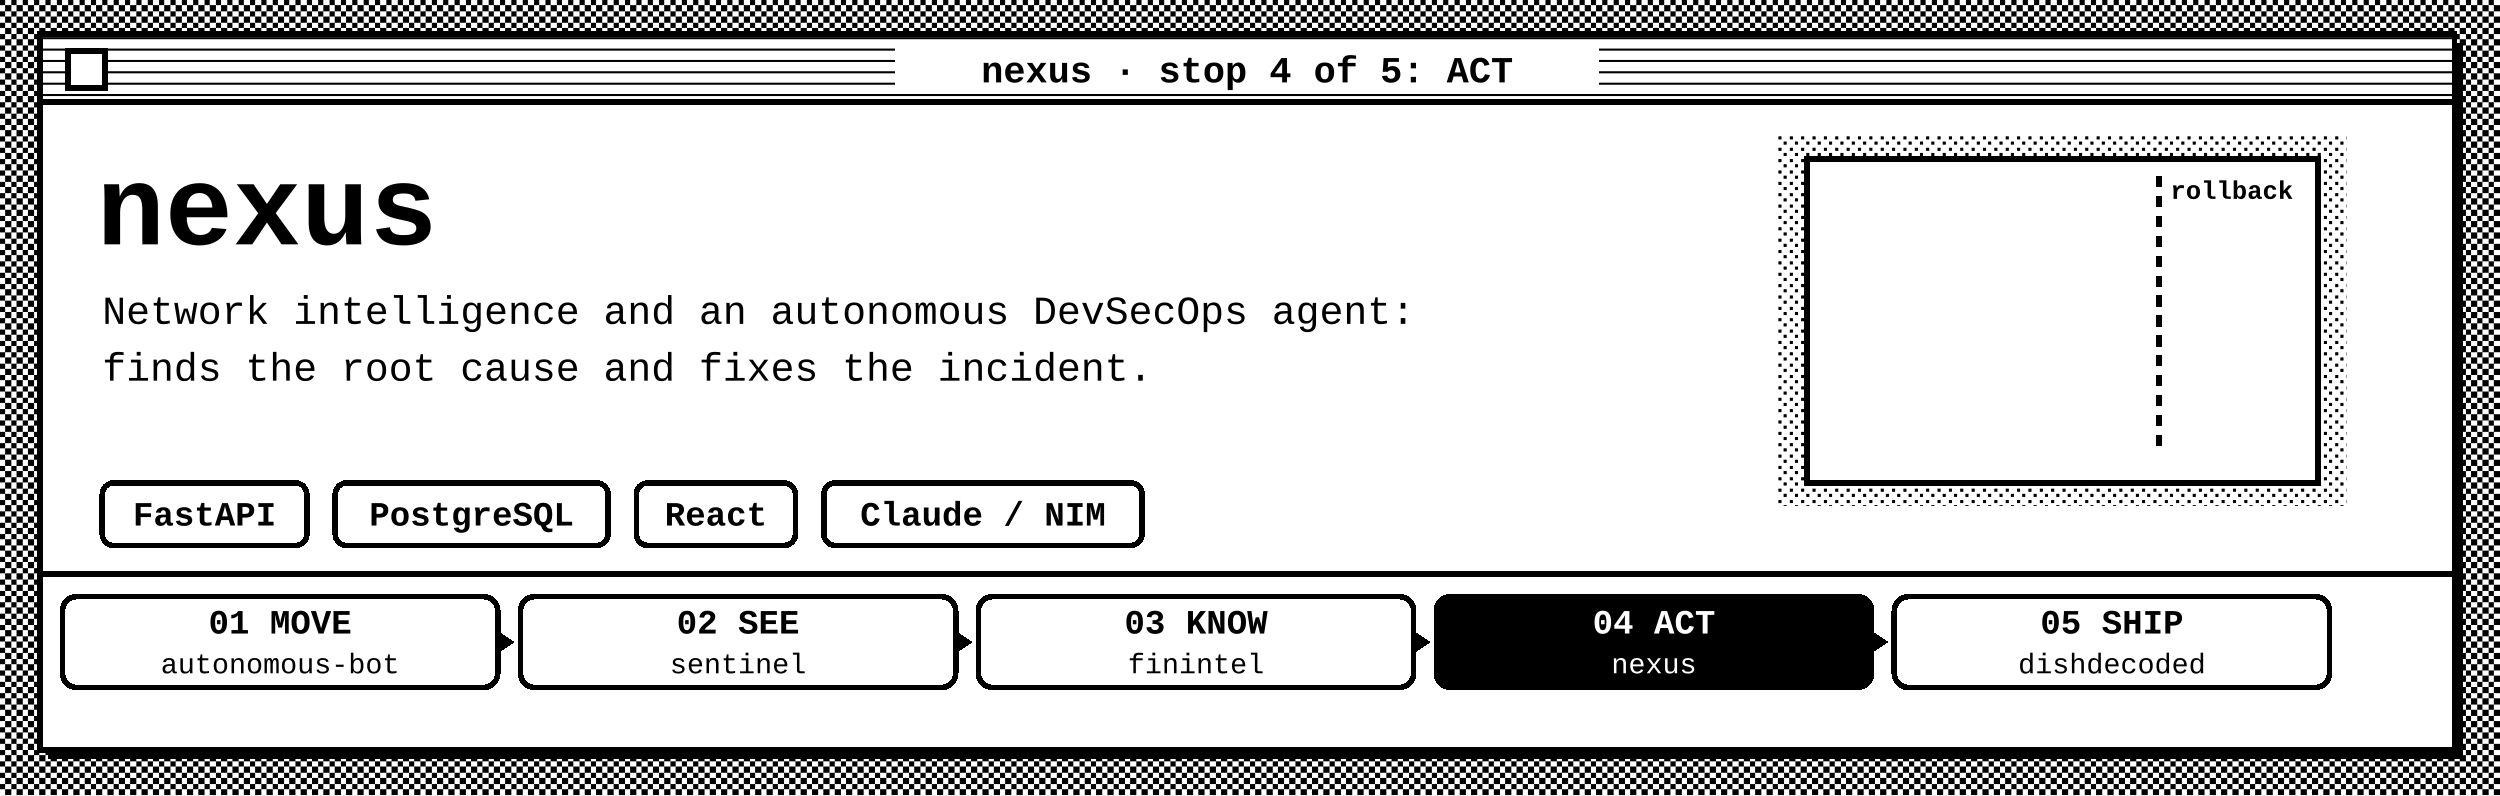
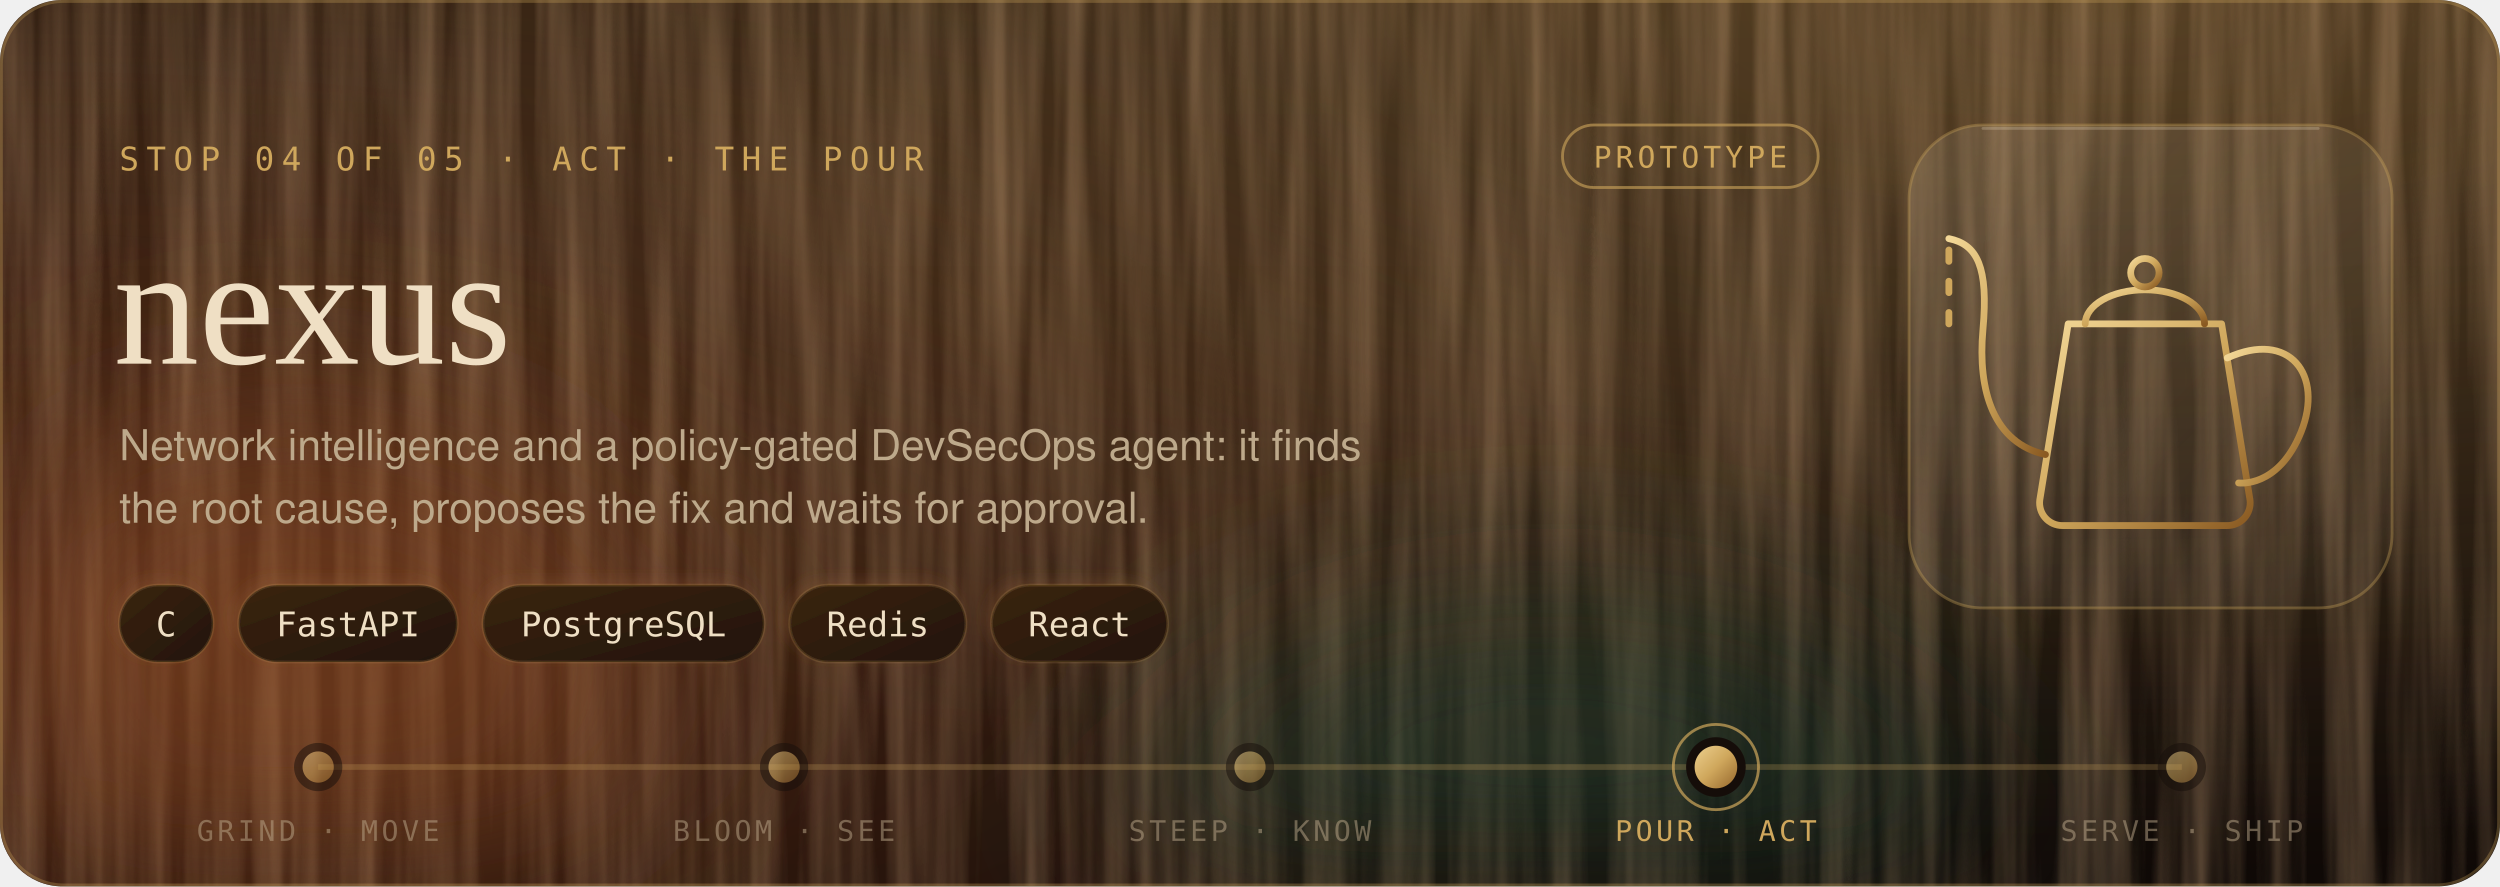
- <svg xmlns="http://www.w3.org/2000/svg" viewBox="0 0 880 280" width="100%" role="img" aria-label="nexus: Network intelligence and an autonomous DevSecOps agent: finds the root cause and fixes the incident." shape-rendering="crispEdges" font-family="Geneva, Monaco, 'Courier New', Courier, monospace">
+ <svg xmlns="http://www.w3.org/2000/svg" viewBox="0 0 880 312" width="100%" role="img" aria-label="nexus: Network intelligence and a policy-gated DevSecOps agent: it finds the root cause, proposes the fix and waits for approval.">
  <defs>
-     <pattern id="dither" width="4" height="4" patternUnits="userSpaceOnUse">
-       <rect width="4" height="4" fill="#fff" />
-       <rect width="2" height="2" fill="#000" />
-       <rect x="2" y="2" width="2" height="2" fill="#000" />
-     </pattern>
-     <pattern id="light" width="4" height="4" patternUnits="userSpaceOnUse">
-       <rect width="4" height="4" fill="#fff" />
-       <rect width="1" height="1" fill="#000" />
-       <rect x="2" y="2" width="1" height="1" fill="#000" />
-     </pattern>
-     <pattern id="stripes" width="4" height="4" patternUnits="userSpaceOnUse">
-       <rect width="4" height="4" fill="#fff" />
-       <rect y="1" width="4" height="1" fill="#000" />
-     </pattern>
-     <pattern id="gray" width="2" height="2" patternUnits="userSpaceOnUse">
-       <rect width="2" height="2" fill="#fff" />
-       <rect width="1" height="1" fill="#000" />
-     </pattern>
+     <linearGradient id="wall" x1="0" y1="0" x2="0" y2="1">
+       <stop offset="0" stop-color="#24150c" />
+       <stop offset=".6" stop-color="#170e09" />
+       <stop offset="1" stop-color="#0f0906" />
+     </linearGradient>
+     <radialGradient id="lamp" cx=".84" cy="0" r=".95">
+       <stop offset="0" stop-color="#cfa75c" stop-opacity=".30" />
+       <stop offset="1" stop-color="#cfa75c" stop-opacity="0" />
+     </radialGradient>
+     <radialGradient id="ember" cx="0" cy=".7" r=".8">
+       <stop offset="0" stop-color="#7a3a1e" stop-opacity=".55" />
+       <stop offset="1" stop-color="#7a3a1e" stop-opacity="0" />
+     </radialGradient>
+     <linearGradient id="glass" x1="0" y1="0" x2="1" y2="1">
+       <stop offset="0" stop-color="#efdfc4" stop-opacity=".13" />
+       <stop offset="1" stop-color="#efdfc4" stop-opacity=".03" />
+     </linearGradient>
+     <linearGradient id="green" x1="0" y1="0" x2="1" y2="1">
+       <stop offset="0" stop-color="#1d4435" stop-opacity=".85" />
+       <stop offset="1" stop-color="#efdfc4" stop-opacity=".04" />
+     </linearGradient>
+     <linearGradient id="brass" x1="0" y1="0" x2="1" y2="1">
+       <stop offset="0" stop-color="#f3d898" />
+       <stop offset=".5" stop-color="#cfa75c" />
+       <stop offset="1" stop-color="#8a5a22" />
+     </linearGradient>
+     <linearGradient id="neo" x1="0" y1="0" x2="1" y2="1">
+       <stop offset="0" stop-color="#3a2411" />
+       <stop offset="1" stop-color="#22140b" />
+     </linearGradient>
+     <linearGradient id="fade" x1="0" y1="0" x2="1" y2="0">
+       <stop offset="0" stop-color="#cfa75c" stop-opacity=".75" />
+       <stop offset="1" stop-color="#cfa75c" stop-opacity="0" />
+     </linearGradient>
+     <filter id="grain" x="0" y="0" width="100%" height="100%">
+       <feTurbulence type="fractalNoise" baseFrequency=".11 .005" numOctaves="3" seed="7" />
+       <feColorMatrix values="0 0 0 0 .62  0 0 0 0 .38  0 0 0 0 .2  1.4 0 0 0 -.42" />
+     </filter>
+     <filter id="blur" x="-60%" y="-60%" width="220%" height="220%">
+       <feGaussianBlur stdDeviation="36" />
+     </filter>
+     <filter id="lift" x="-20%" y="-40%" width="140%" height="190%">
+       <feDropShadow dx="3" dy="4" stdDeviation="4" flood-color="#000" flood-opacity=".6" />
+       <feDropShadow dx="-2" dy="-2" stdDeviation="2.5" flood-color="#96623a" flood-opacity=".26" />
+     </filter>
+     <clipPath id="clip">
+       <rect width="880" height="312" rx="22" />
+     </clipPath>
  </defs>
-   <rect width="880" height="280" fill="url(#dither)" />
-   <rect x="17" y="15" width="850" height="252" fill="#000" />
-   <rect x="14" y="12" width="850" height="252" fill="#fff" stroke="#000" stroke-width="2" />
-   <rect x="15" y="13" width="848" height="22" fill="url(#stripes)" />
-   <line x1="14" y1="36" x2="864" y2="36" stroke="#000" stroke-width="2" />
-   <rect x="24" y="18" width="13" height="13" fill="#fff" stroke="#000" stroke-width="2" />
-   <rect x="315.0" y="15" width="248" height="18" fill="#fff" />
-   <text x="439.0" y="29" font-size="13" font-weight="bold" text-anchor="middle" fill="#000">nexus   ·   stop 4 of 5: ACT</text>
-   <g transform="translate(626,48)">
-     <rect x="0" y="0" width="200" height="130" fill="url(#light)" />
-     <rect x="10" y="8" width="180" height="114" fill="#fff" stroke="#000" stroke-width="2" />
-     <path d="M20 92 H70 L90 40 L120 28 L134 30 L150 84 H182" fill="none" stroke="#000" stroke-width="3" stroke-dasharray="320" stroke-dashoffset="320">
-       <animate attributeName="stroke-dashoffset" values="320;0;0;320" keyTimes="0;0.6;0.9;1" dur="6s" repeatCount="indefinite" />
+   <g clip-path="url(#clip)">
+     <rect width="880" height="312" fill="url(#wall)" />
+     <rect width="880" height="312" fill="url(#ember)" />
+     <rect width="880" height="312" fill="url(#lamp)" />
+     <rect width="880" height="312" filter="url(#grain)" opacity=".5" />
+     <ellipse cx="106" cy="234" rx="130" ry="90" fill="#8a4a22" opacity=".5" filter="url(#blur)">
+       <animateTransform attributeName="transform" type="translate" values="0 0;34 -18;-18 12;0 0" dur="24s" repeatCount="indefinite" />
+     </ellipse>
+     <ellipse cx="546" cy="296" rx="150" ry="80" fill="#1d4435" opacity=".55" filter="url(#blur)">
+       <animateTransform attributeName="transform" type="translate" values="0 0;-40 -14;22 10;0 0" dur="29s" repeatCount="indefinite" />
+     </ellipse>
+   </g>
+   <rect x=".5" y=".5" width="879" height="311" rx="22" fill="none" stroke="#cfa75c" stroke-opacity=".3" />
+   <text x="42" y="60" font-family="'SF Mono',Menlo,Consolas,'DejaVu Sans Mono',monospace" font-size="11.5" fill="#cfa75c" letter-spacing="2.6">STOP 04 OF 05 · ACT · THE POUR</text>
+   <g transform="translate(550,44)">
+     <rect x="0" y="0" width="90" height="22" rx="11" fill="none" stroke="#cfa75c" stroke-opacity=".6" />
+     <text x="45.0" y="15" font-family="'SF Mono',Menlo,Consolas,'DejaVu Sans Mono',monospace" font-size="10.5" fill="#cfa75c" text-anchor="middle" letter-spacing="1.4">PROTOTYPE</text>
+   </g>
+   <text x="40" y="128" font-family="'Bodoni 72','Bodoni MT',Didot,'Playfair Display',Georgia,'Times New Roman',serif" font-size="60" fill="#efdfc4">nexus</text>
+   <text x="42" y="162" font-family="'Helvetica Neue',Helvetica,Arial,sans-serif" font-size="15" fill="#bda98b">Network intelligence and a policy-gated DevSecOps agent: it finds</text>
+   <text x="42" y="184" font-family="'Helvetica Neue',Helvetica,Arial,sans-serif" font-size="15" fill="#bda98b">the root cause, proposes the fix and waits for approval.</text>
+   <g filter="url(#lift)">
+     <rect x="42" y="206" width="33" height="27" rx="13.5" fill="url(#neo)" stroke="#cfa75c" stroke-opacity=".16" />
+   </g>
+   <text x="58.5" y="224" font-family="'SF Mono',Menlo,Consolas,'DejaVu Sans Mono',monospace" font-size="12" fill="#efdfc4" text-anchor="middle">C</text>
+   <g filter="url(#lift)">
+     <rect x="84" y="206" width="77" height="27" rx="13.5" fill="url(#neo)" stroke="#cfa75c" stroke-opacity=".16" />
+   </g>
+   <text x="122.5" y="224" font-family="'SF Mono',Menlo,Consolas,'DejaVu Sans Mono',monospace" font-size="12" fill="#efdfc4" text-anchor="middle">FastAPI</text>
+   <g filter="url(#lift)">
+     <rect x="170" y="206" width="99" height="27" rx="13.5" fill="url(#neo)" stroke="#cfa75c" stroke-opacity=".16" />
+   </g>
+   <text x="219.5" y="224" font-family="'SF Mono',Menlo,Consolas,'DejaVu Sans Mono',monospace" font-size="12" fill="#efdfc4" text-anchor="middle">PostgreSQL</text>
+   <g filter="url(#lift)">
+     <rect x="278" y="206" width="62" height="27" rx="13.5" fill="url(#neo)" stroke="#cfa75c" stroke-opacity=".16" />
+   </g>
+   <text x="309.0" y="224" font-family="'SF Mono',Menlo,Consolas,'DejaVu Sans Mono',monospace" font-size="12" fill="#efdfc4" text-anchor="middle">Redis</text>
+   <g filter="url(#lift)">
+     <rect x="349" y="206" width="62" height="27" rx="13.5" fill="url(#neo)" stroke="#cfa75c" stroke-opacity=".16" />
+   </g>
+   <text x="380.0" y="224" font-family="'SF Mono',Menlo,Consolas,'DejaVu Sans Mono',monospace" font-size="12" fill="#efdfc4" text-anchor="middle">React</text>
+   <rect x="672" y="44" width="170" height="170" rx="26" fill="url(#glass)" stroke="#cfa75c" stroke-opacity=".34" />
+   <path d="M698 45.2 H816" stroke="#fff0d2" stroke-opacity=".22" stroke-linecap="round" />
+   <g transform="translate(672,44)">
+     <g fill="none" stroke="url(#brass)" stroke-width="2.4" stroke-linecap="round" stroke-linejoin="round">
+       <path d="M56 70h54l10 62a8 8 0 0 1-8 9H54a8 8 0 0 1-8-9z" />
+       <path d="M62 70a21 12 0 0 1 42 0" />
+       <circle cx="83" cy="52" r="5" />
+       <path d="M48 116c-18-4-24-22-22-44s-2-30-12-32" />
+       <path d="M112 82c22-10 34 6 26 26s-22 18-22 18" />
+     </g>
+     <path d="M14 44v30" stroke="#cfa75c" stroke-width="2.4" stroke-linecap="round" stroke-dasharray="4 7">
+       <animate attributeName="stroke-dashoffset" values="0;-22" dur="1.2s" repeatCount="indefinite" />
    </path>
-     <line x1="134" y1="14" x2="134" y2="112" stroke="#000" stroke-width="2" stroke-dasharray="4 3" />
-     <text x="138" y="22" font-size="9" font-weight="bold" fill="#000">rollback</text>
-     <g opacity="0">
-       <animate attributeName="opacity" values="0;0;1;1;0" keyTimes="0;0.35;0.4;0.7;0.72" dur="6s" repeatCount="indefinite" calcMode="discrete" />
-       <rect x="22" y="14" width="86" height="28" rx="5" fill="#fff" stroke="#000" stroke-width="2.5" />
-       <text x="65" y="32" font-size="11" font-weight="bold" text-anchor="middle" fill="#000">approve? y/N</text>
-     </g>
  </g>
-   <text x="34" y="86" font-size="40" font-weight="bold" fill="#000">nexus</text>
-   <text x="36" y="114" font-size="14" fill="#000">Network intelligence and an autonomous DevSecOps agent:</text>
-   <text x="36" y="134" font-size="14" fill="#000">finds the root cause and fixes the incident.</text>
-   <rect x="36" y="170" width="72" height="22" rx="4" fill="#fff" stroke="#000" stroke-width="2" />
-   <text x="72.0" y="185" font-size="12" font-weight="bold" text-anchor="middle" fill="#000">FastAPI</text>
-   <rect x="118" y="170" width="96" height="22" rx="4" fill="#fff" stroke="#000" stroke-width="2" />
-   <text x="166.0" y="185" font-size="12" font-weight="bold" text-anchor="middle" fill="#000">PostgreSQL</text>
-   <rect x="224" y="170" width="56" height="22" rx="4" fill="#fff" stroke="#000" stroke-width="2" />
-   <text x="252.0" y="185" font-size="12" font-weight="bold" text-anchor="middle" fill="#000">React</text>
-   <rect x="290" y="170" width="112" height="22" rx="4" fill="#fff" stroke="#000" stroke-width="2" />
-   <text x="346.0" y="185" font-size="12" font-weight="bold" text-anchor="middle" fill="#000">Claude / NIM</text>
-   <line x1="15" y1="202" x2="863" y2="202" stroke="#000" stroke-width="2" />
-   <g transform="translate(0,0)">
-     <rect x="22.0" y="210" width="153.2" height="32" rx="5" fill="#fff" stroke="#000" stroke-width="2" />
-     <text x="98.6" y="223.0" font-size="12" font-weight="bold" text-anchor="middle" fill="#000">01 MOVE</text>
-     <text x="98.6" y="237.0" font-size="10" text-anchor="middle" fill="#000">autonomous-bot</text>
-     <path d="M175.2 222.0 l6 4 l-6 4z" fill="#000" />
-     <rect x="183.2" y="210" width="153.2" height="32" rx="5" fill="#fff" stroke="#000" stroke-width="2" />
-     <text x="259.8" y="223.0" font-size="12" font-weight="bold" text-anchor="middle" fill="#000">02 SEE</text>
-     <text x="259.8" y="237.0" font-size="10" text-anchor="middle" fill="#000">sentinel</text>
-     <path d="M336.4 222.0 l6 4 l-6 4z" fill="#000" />
-     <rect x="344.4" y="210" width="153.2" height="32" rx="5" fill="#fff" stroke="#000" stroke-width="2" />
-     <text x="421.0" y="223.0" font-size="12" font-weight="bold" text-anchor="middle" fill="#000">03 KNOW</text>
-     <text x="421.0" y="237.0" font-size="10" text-anchor="middle" fill="#000">finintel</text>
-     <path d="M497.6 222.0 l6 4 l-6 4z" fill="#000" />
-     <rect x="505.6" y="210" width="153.2" height="32" rx="5" fill="#000" stroke="#000" stroke-width="2" />
-     <text x="582.2" y="223.0" font-size="12" font-weight="bold" text-anchor="middle" fill="#fff">04 ACT</text>
-     <text x="582.2" y="237.0" font-size="10" text-anchor="middle" fill="#fff">nexus</text>
-     <path d="M658.8 222.0 l6 4 l-6 4z" fill="#000" />
-     <rect x="666.8" y="210" width="153.2" height="32" rx="5" fill="#fff" stroke="#000" stroke-width="2" />
-     <text x="743.4" y="223.0" font-size="12" font-weight="bold" text-anchor="middle" fill="#000">05 SHIP</text>
-     <text x="743.4" y="237.0" font-size="10" text-anchor="middle" fill="#000">dishdecoded</text>
-   </g>
+   <path d="M112.0 270H768.0" stroke="#cfa75c" stroke-opacity=".25" stroke-width="2" />
+   <path d="M112.0 270H768.0" stroke="url(#brass)" stroke-width="2.5" stroke-linecap="round" stroke-dasharray="60 656.0">
+     <animate attributeName="stroke-dashoffset" values="60;-656.0" dur="5s" repeatCount="indefinite" />
+   </path>
+   <circle cx="112.0" cy="270" r="7" fill="url(#brass)" stroke="#150d09" stroke-width="3" opacity=".5" />
+   <text x="112.0" y="296" font-family="'SF Mono',Menlo,Consolas,'DejaVu Sans Mono',monospace" font-size="10" fill="#bda98b" text-anchor="middle" letter-spacing="1.2" opacity=".5">GRIND · MOVE</text>
+   <circle cx="276.0" cy="270" r="7" fill="url(#brass)" stroke="#150d09" stroke-width="3" opacity=".5" />
+   <text x="276.0" y="296" font-family="'SF Mono',Menlo,Consolas,'DejaVu Sans Mono',monospace" font-size="10" fill="#bda98b" text-anchor="middle" letter-spacing="1.2" opacity=".5">BLOOM · SEE</text>
+   <circle cx="440.0" cy="270" r="7" fill="url(#brass)" stroke="#150d09" stroke-width="3" opacity=".5" />
+   <text x="440.0" y="296" font-family="'SF Mono',Menlo,Consolas,'DejaVu Sans Mono',monospace" font-size="10" fill="#bda98b" text-anchor="middle" letter-spacing="1.2" opacity=".5">STEEP · KNOW</text>
+   <circle cx="604.0" cy="270" r="15" fill="none" stroke="#cfa75c" stroke-opacity=".7">
+     <animate attributeName="r" values="12;19;12" dur="2.6s" repeatCount="indefinite" />
+     <animate attributeName="stroke-opacity" values=".8;0;.8" dur="2.6s" repeatCount="indefinite" />
+   </circle>
+   <circle cx="604.0" cy="270" r="9" fill="url(#brass)" stroke="#150d09" stroke-width="3" opacity="1" />
+   <text x="604.0" y="296" font-family="'SF Mono',Menlo,Consolas,'DejaVu Sans Mono',monospace" font-size="10" fill="#cfa75c" text-anchor="middle" letter-spacing="1.2" opacity="1">POUR · ACT</text>
+   <circle cx="768.0" cy="270" r="7" fill="url(#brass)" stroke="#150d09" stroke-width="3" opacity=".5" />
+   <text x="768.0" y="296" font-family="'SF Mono',Menlo,Consolas,'DejaVu Sans Mono',monospace" font-size="10" fill="#bda98b" text-anchor="middle" letter-spacing="1.2" opacity=".5">SERVE · SHIP</text>
</svg>
